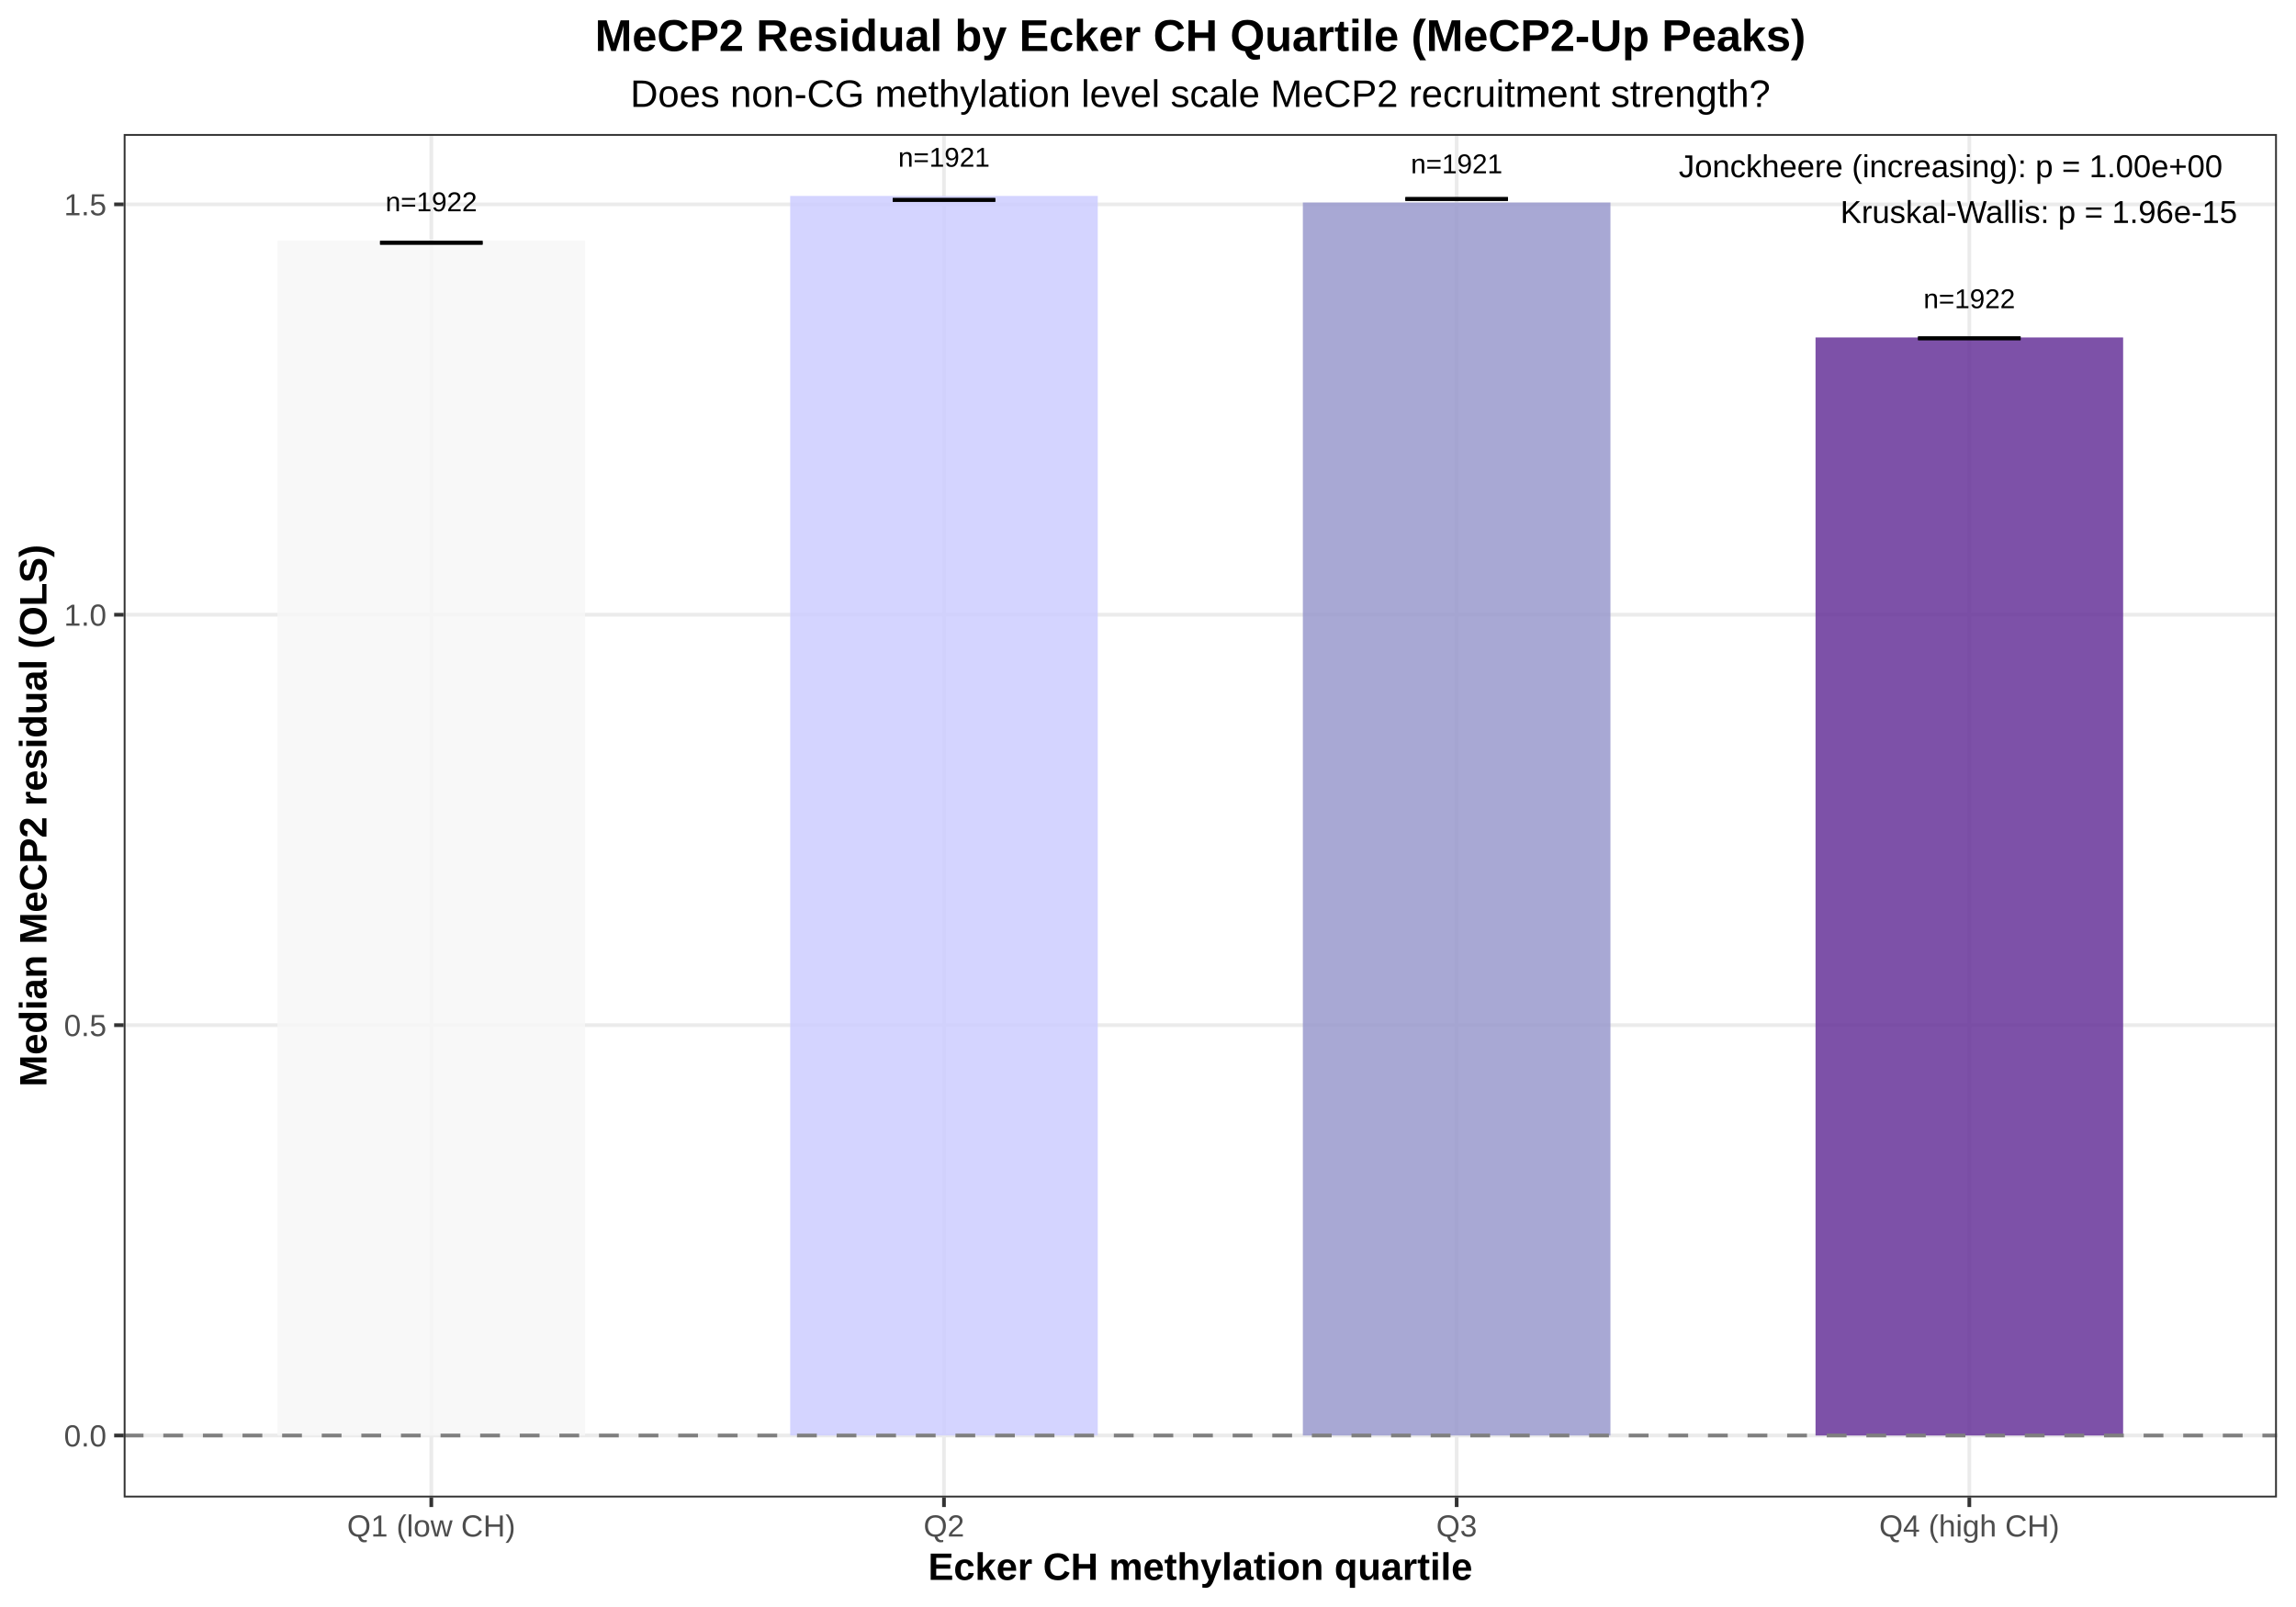
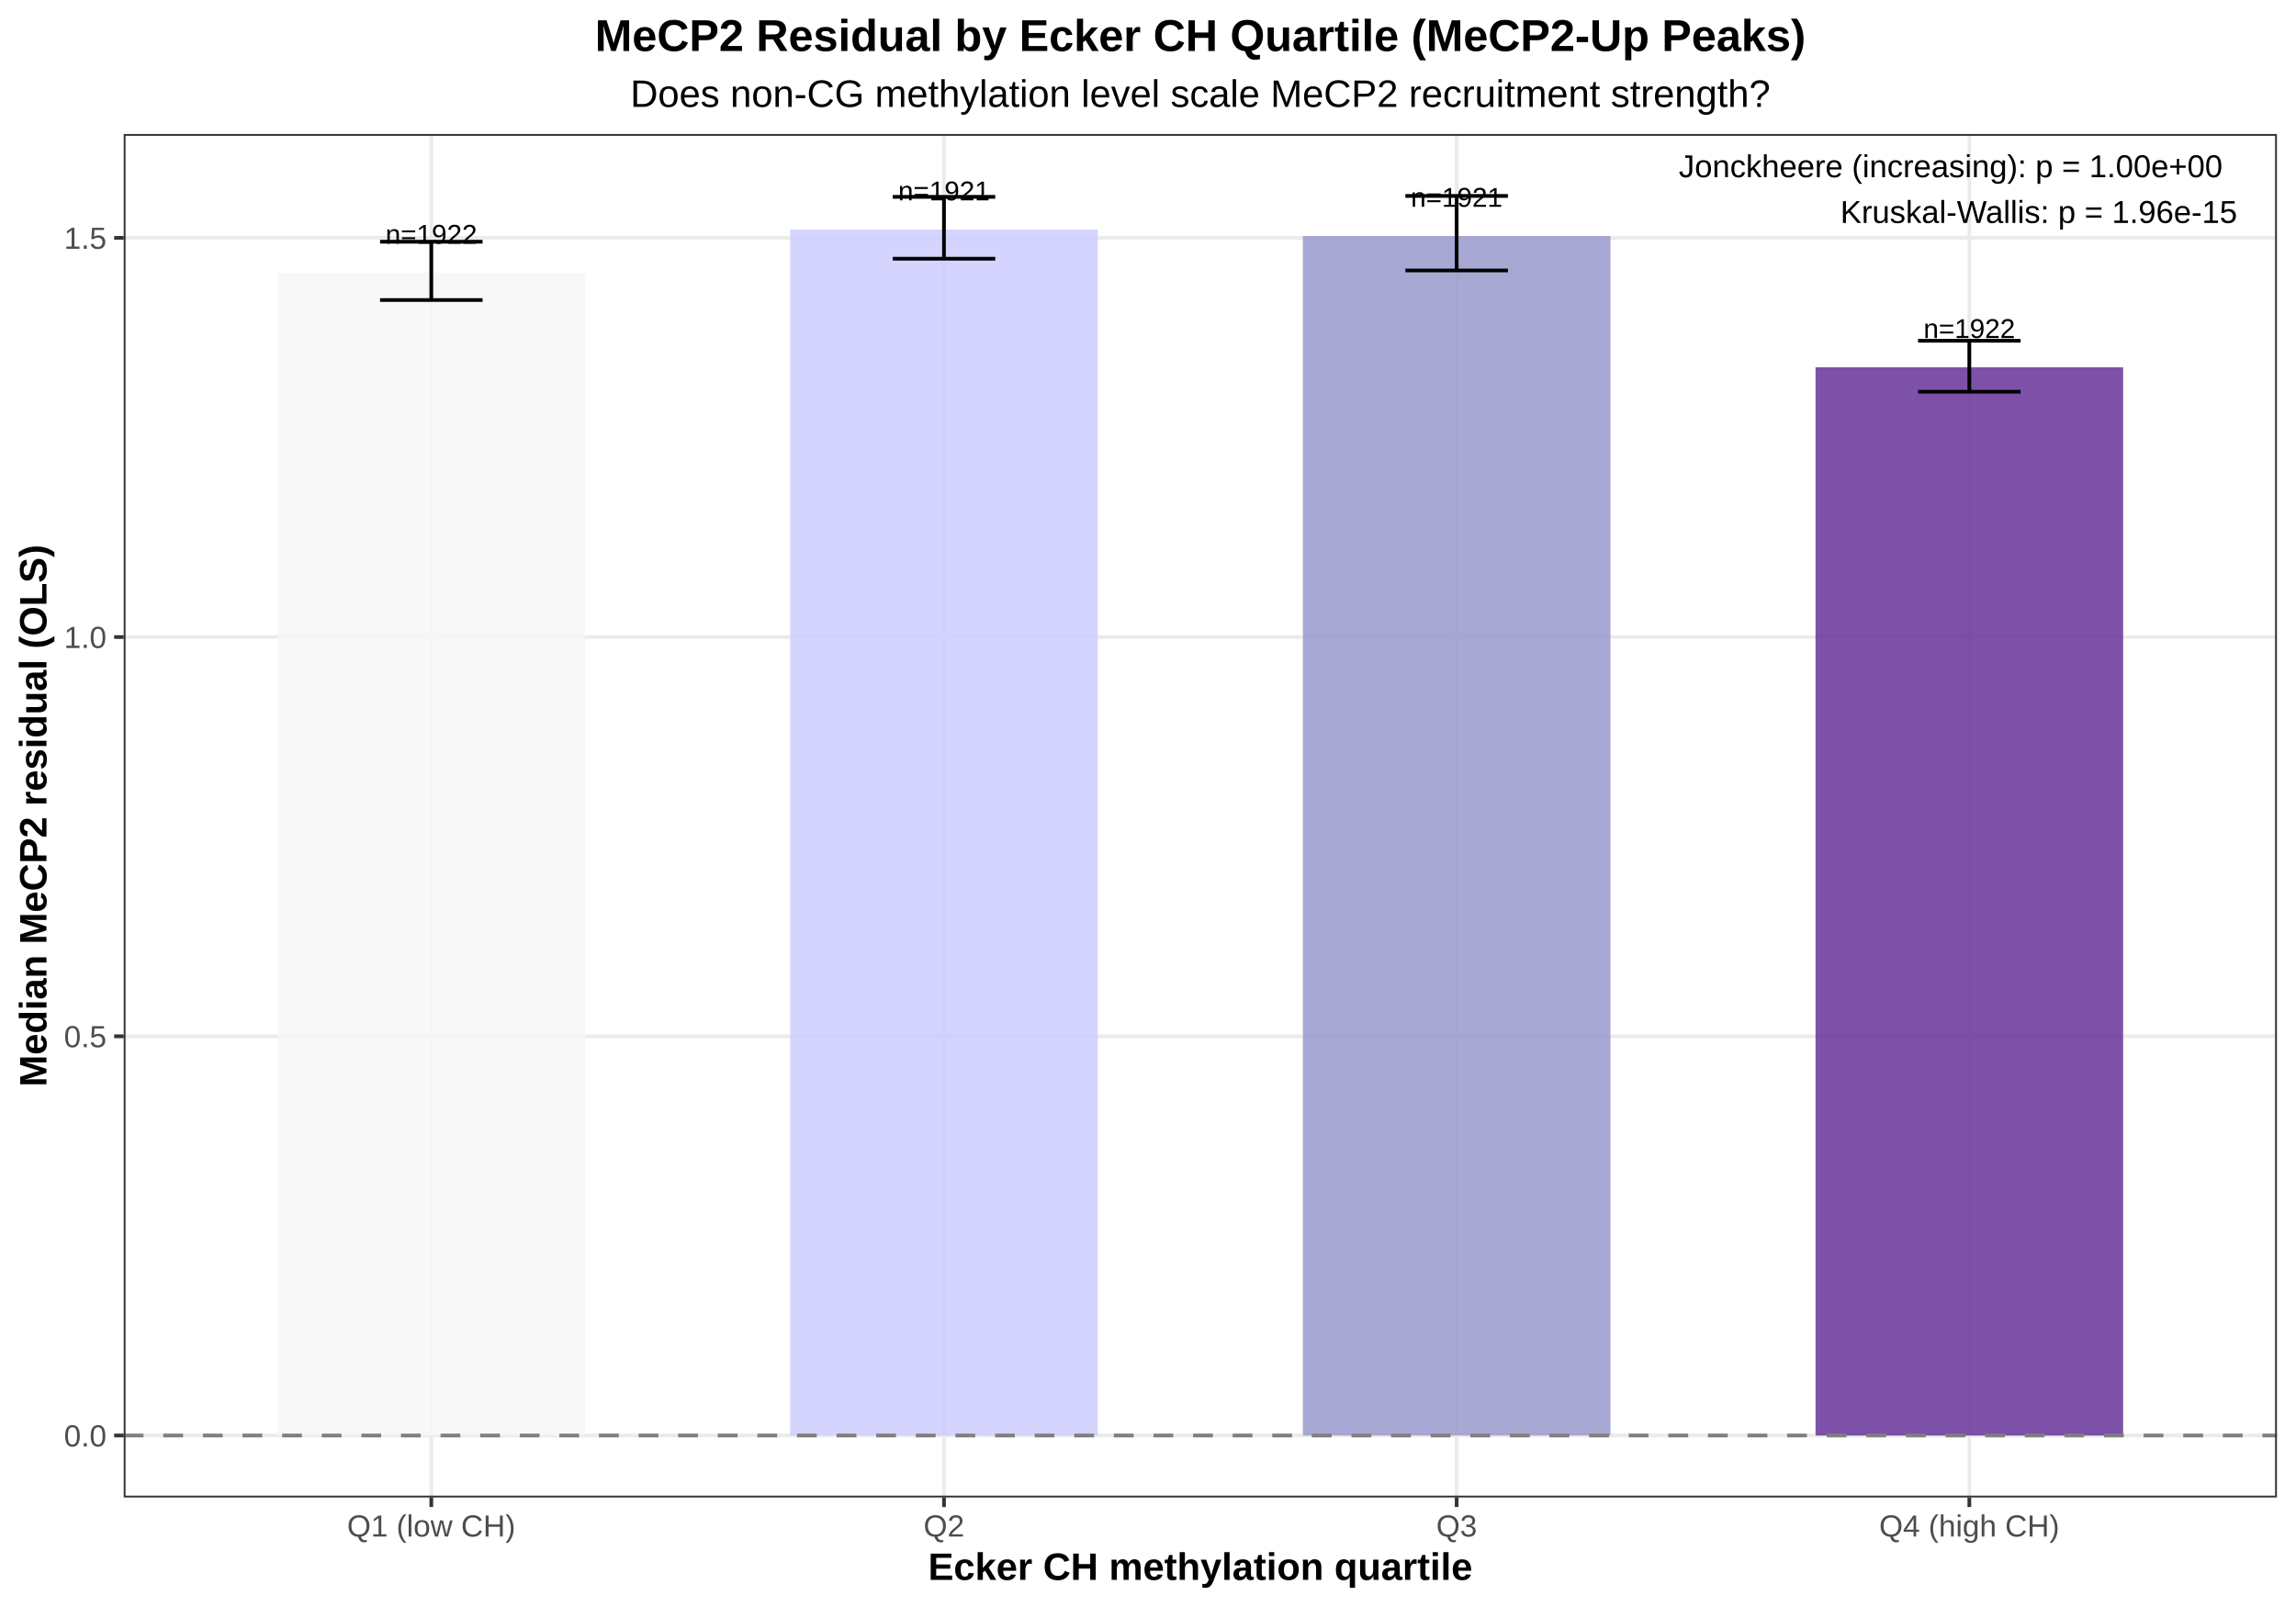
<svg xmlns="http://www.w3.org/2000/svg" width="720.00pt" height="504.00pt" viewBox="0 0 720.00 504.00">
  <g class="svglite">
    <defs>
      <style type="text/css">
    .svglite line, .svglite polyline, .svglite polygon, .svglite path, .svglite rect, .svglite circle {
      fill: none;
      stroke: #000000;
      stroke-linecap: round;
      stroke-linejoin: round;
      stroke-miterlimit: 10.00;
    }
    .svglite text {
      white-space: pre;
    }
    .svglite g.glyphgroup path {
      fill: inherit;
      stroke: none;
    }
  </style>
    </defs>
    <rect width="100%" height="100%" style="stroke: none; fill: #FFFFFF;" />
    <defs>
      <clipPath id="cpMC4wMHw3MjAuMDB8MC4wMHw1MDQuMDA=">
        <rect x="0.00" y="0.00" width="720.00" height="504.00" />
      </clipPath>
    </defs>
    <g clip-path="url(#cpMC4wMHw3MjAuMDB8MC4wMHw1MDQuMDA=)">
      <rect x="-0" y="-0" width="720.00" height="504.00" style="stroke-width: 1.16; stroke: #FFFFFF; fill: #FFFFFF;" />
    </g>
    <defs>
      <clipPath id="cpMzguNzl8NzE0LjAyfDQyLjAyfDQ2OS42NQ==">
        <rect x="38.79" y="42.02" width="675.23" height="427.64" />
      </clipPath>
    </defs>
    <g clip-path="url(#cpMzguNzl8NzE0LjAyfDQyLjAyfDQ2OS42NQ==)">
      <rect x="38.79" y="42.02" width="675.23" height="427.64" style="stroke-width: 1.16; stroke: none; fill: #FFFFFF;" />
      <polyline points="38.79,450.21 714.02,450.21 " style="stroke-width: 1.16; stroke: #EBEBEB; stroke-linecap: butt;" />
-       <polyline points="38.79,321.51 714.02,321.51 " style="stroke-width: 1.16; stroke: #EBEBEB; stroke-linecap: butt;" />
-       <polyline points="38.79,192.80 714.02,192.80 " style="stroke-width: 1.16; stroke: #EBEBEB; stroke-linecap: butt;" />
-       <polyline points="38.79,64.09 714.02,64.09 " style="stroke-width: 1.16; stroke: #EBEBEB; stroke-linecap: butt;" />
+       <polyline points="38.79,325.01 714.02,325.01 " style="stroke-width: 1.16; stroke: #EBEBEB; stroke-linecap: butt;" />
+       <polyline points="38.79,199.80 714.02,199.80 " style="stroke-width: 1.16; stroke: #EBEBEB; stroke-linecap: butt;" />
+       <polyline points="38.79,74.59 714.02,74.59 " style="stroke-width: 1.16; stroke: #EBEBEB; stroke-linecap: butt;" />
      <polyline points="135.25,469.65 135.25,42.02 " style="stroke-width: 1.16; stroke: #EBEBEB; stroke-linecap: butt;" />
      <polyline points="296.02,469.65 296.02,42.02 " style="stroke-width: 1.16; stroke: #EBEBEB; stroke-linecap: butt;" />
      <polyline points="456.79,469.65 456.79,42.02 " style="stroke-width: 1.16; stroke: #EBEBEB; stroke-linecap: butt;" />
      <polyline points="617.56,469.65 617.56,42.02 " style="stroke-width: 1.16; stroke: #EBEBEB; stroke-linecap: butt;" />
-       <rect x="87.02" y="75.43" width="96.46" height="374.78" style="stroke-width: 1.16; stroke: none; stroke-linecap: butt; stroke-linejoin: miter; fill: #F7F7F7; fill-opacity: 0.85;" />
-       <rect x="247.79" y="61.45" width="96.46" height="388.76" style="stroke-width: 1.16; stroke: none; stroke-linecap: butt; stroke-linejoin: miter; fill: #CCCCFF; fill-opacity: 0.85;" />
-       <rect x="408.56" y="63.52" width="96.46" height="386.69" style="stroke-width: 1.16; stroke: none; stroke-linecap: butt; stroke-linejoin: miter; fill: #9999CC; fill-opacity: 0.85;" />
-       <rect x="569.33" y="105.83" width="96.46" height="344.39" style="stroke-width: 1.16; stroke: none; stroke-linecap: butt; stroke-linejoin: miter; fill: #663399; fill-opacity: 0.85;" />
-       <polyline points="119.18,76.14 151.33,76.14 " style="stroke-width: 1.16; stroke-linecap: butt;" />
-       <polyline points="135.25,76.14 135.25,76.14 " style="stroke-width: 1.16; stroke-linecap: butt;" />
-       <polyline points="119.18,76.14 151.33,76.14 " style="stroke-width: 1.16; stroke-linecap: butt;" />
-       <polyline points="279.95,62.70 312.10,62.70 " style="stroke-width: 1.16; stroke-linecap: butt;" />
-       <polyline points="296.02,62.70 296.02,62.70 " style="stroke-width: 1.16; stroke-linecap: butt;" />
-       <polyline points="279.95,62.70 312.10,62.70 " style="stroke-width: 1.16; stroke-linecap: butt;" />
-       <polyline points="440.71,62.41 472.87,62.41 " style="stroke-width: 1.16; stroke-linecap: butt;" />
-       <polyline points="456.79,62.41 456.79,62.41 " style="stroke-width: 1.16; stroke-linecap: butt;" />
-       <polyline points="440.71,62.41 472.87,62.41 " style="stroke-width: 1.16; stroke-linecap: butt;" />
-       <polyline points="601.48,106.10 633.64,106.10 " style="stroke-width: 1.16; stroke-linecap: butt;" />
-       <polyline points="617.56,106.10 617.56,106.10 " style="stroke-width: 1.16; stroke-linecap: butt;" />
-       <polyline points="601.48,106.10 633.64,106.10 " style="stroke-width: 1.16; stroke-linecap: butt;" />
+       <rect x="87.02" y="85.62" width="96.46" height="364.59" style="stroke-width: 1.16; stroke: none; stroke-linecap: butt; stroke-linejoin: miter; fill: #F7F7F7; fill-opacity: 0.85;" />
+       <rect x="247.79" y="72.02" width="96.46" height="378.19" style="stroke-width: 1.16; stroke: none; stroke-linecap: butt; stroke-linejoin: miter; fill: #CCCCFF; fill-opacity: 0.85;" />
+       <rect x="408.56" y="74.03" width="96.46" height="376.18" style="stroke-width: 1.16; stroke: none; stroke-linecap: butt; stroke-linejoin: miter; fill: #9999CC; fill-opacity: 0.85;" />
+       <rect x="569.33" y="115.19" width="96.46" height="335.03" style="stroke-width: 1.16; stroke: none; stroke-linecap: butt; stroke-linejoin: miter; fill: #663399; fill-opacity: 0.85;" />
+       <polyline points="119.18,75.81 151.33,75.81 " style="stroke-width: 1.16; stroke-linecap: butt;" />
+       <polyline points="135.25,75.81 135.25,94.10 " style="stroke-width: 1.16; stroke-linecap: butt;" />
+       <polyline points="119.18,94.10 151.33,94.10 " style="stroke-width: 1.16; stroke-linecap: butt;" />
+       <polyline points="279.95,61.74 312.10,61.74 " style="stroke-width: 1.16; stroke-linecap: butt;" />
+       <polyline points="296.02,61.74 296.02,81.14 " style="stroke-width: 1.16; stroke-linecap: butt;" />
+       <polyline points="279.95,81.14 312.10,81.14 " style="stroke-width: 1.16; stroke-linecap: butt;" />
+       <polyline points="440.71,61.45 472.87,61.45 " style="stroke-width: 1.16; stroke-linecap: butt;" />
+       <polyline points="456.79,61.45 456.79,84.82 " style="stroke-width: 1.16; stroke-linecap: butt;" />
+       <polyline points="440.71,84.82 472.87,84.82 " style="stroke-width: 1.16; stroke-linecap: butt;" />
+       <polyline points="601.48,106.87 633.64,106.87 " style="stroke-width: 1.16; stroke-linecap: butt;" />
+       <polyline points="617.56,106.87 617.56,122.86 " style="stroke-width: 1.16; stroke-linecap: butt;" />
+       <polyline points="601.48,122.86 633.64,122.86 " style="stroke-width: 1.16; stroke-linecap: butt;" />
      <line x1="38.79" y1="450.21" x2="714.02" y2="450.21" style="stroke-width: 1.16; stroke: #7F7F7F; stroke-dasharray: 6.21,6.21; stroke-linecap: butt;" />
-       <text x="135.25" y="66.26" text-anchor="middle" style="font-size: 8.54px; font-family: &quot;Arial&quot;;" textLength="28.73px" lengthAdjust="spacingAndGlyphs">n=1922</text>
-       <text x="296.02" y="52.29" text-anchor="middle" style="font-size: 8.54px; font-family: &quot;Arial&quot;;" textLength="28.73px" lengthAdjust="spacingAndGlyphs">n=1921</text>
-       <text x="456.79" y="54.35" text-anchor="middle" style="font-size: 8.54px; font-family: &quot;Arial&quot;;" textLength="28.73px" lengthAdjust="spacingAndGlyphs">n=1921</text>
-       <text x="617.56" y="96.66" text-anchor="middle" style="font-size: 8.54px; font-family: &quot;Arial&quot;;" textLength="28.73px" lengthAdjust="spacingAndGlyphs">n=1922</text>
+       <text x="135.25" y="76.45" text-anchor="middle" style="font-size: 8.54px; font-family: &quot;Arial&quot;;" textLength="28.73px" lengthAdjust="spacingAndGlyphs">n=1922</text>
+       <text x="296.02" y="62.85" text-anchor="middle" style="font-size: 8.54px; font-family: &quot;Arial&quot;;" textLength="28.73px" lengthAdjust="spacingAndGlyphs">n=1921</text>
+       <text x="456.79" y="64.86" text-anchor="middle" style="font-size: 8.54px; font-family: &quot;Arial&quot;;" textLength="28.73px" lengthAdjust="spacingAndGlyphs">n=1921</text>
+       <text x="617.56" y="106.02" text-anchor="middle" style="font-size: 8.54px; font-family: &quot;Arial&quot;;" textLength="28.73px" lengthAdjust="spacingAndGlyphs">n=1922</text>
      <text x="696.98" y="55.59" text-anchor="end" style="font-size: 9.96px; font-family: &quot;Arial&quot;;" textLength="170.39px" lengthAdjust="spacingAndGlyphs">Jonckheere (increasing): p = 1.00e+00</text>
      <text x="701.58" y="69.93" text-anchor="end" style="font-size: 9.96px; font-family: &quot;Arial&quot;;" textLength="124.38px" lengthAdjust="spacingAndGlyphs">Kruskal-Wallis: p = 1.96e-15</text>
      <rect x="38.79" y="42.02" width="675.23" height="427.64" style="stroke-width: 1.16; stroke: #333333;" />
    </g>
    <g clip-path="url(#cpMC4wMHw3MjAuMDB8MC4wMHw1MDQuMDA=)">
      <text x="33.41" y="453.65" text-anchor="end" style="font-size: 9.60px;fill: #4D4D4D; font-family: &quot;Arial&quot;;" textLength="13.33px" lengthAdjust="spacingAndGlyphs">0.0</text>
-       <text x="33.41" y="324.94" text-anchor="end" style="font-size: 9.60px;fill: #4D4D4D; font-family: &quot;Arial&quot;;" textLength="13.33px" lengthAdjust="spacingAndGlyphs">0.5</text>
-       <text x="33.41" y="196.24" text-anchor="end" style="font-size: 9.60px;fill: #4D4D4D; font-family: &quot;Arial&quot;;" textLength="13.33px" lengthAdjust="spacingAndGlyphs">1.0</text>
-       <text x="33.41" y="67.53" text-anchor="end" style="font-size: 9.60px;fill: #4D4D4D; font-family: &quot;Arial&quot;;" textLength="13.33px" lengthAdjust="spacingAndGlyphs">1.5</text>
+       <text x="33.41" y="328.44" text-anchor="end" style="font-size: 9.60px;fill: #4D4D4D; font-family: &quot;Arial&quot;;" textLength="13.33px" lengthAdjust="spacingAndGlyphs">0.5</text>
+       <text x="33.41" y="203.23" text-anchor="end" style="font-size: 9.60px;fill: #4D4D4D; font-family: &quot;Arial&quot;;" textLength="13.33px" lengthAdjust="spacingAndGlyphs">1.0</text>
+       <text x="33.41" y="78.03" text-anchor="end" style="font-size: 9.60px;fill: #4D4D4D; font-family: &quot;Arial&quot;;" textLength="13.33px" lengthAdjust="spacingAndGlyphs">1.5</text>
      <polyline points="35.80,450.21 38.79,450.21 " style="stroke-width: 1.16; stroke: #333333; stroke-linecap: butt;" />
-       <polyline points="35.80,321.51 38.79,321.51 " style="stroke-width: 1.16; stroke: #333333; stroke-linecap: butt;" />
-       <polyline points="35.80,192.80 38.79,192.80 " style="stroke-width: 1.16; stroke: #333333; stroke-linecap: butt;" />
-       <polyline points="35.80,64.09 38.79,64.09 " style="stroke-width: 1.16; stroke: #333333; stroke-linecap: butt;" />
+       <polyline points="35.80,325.01 38.79,325.01 " style="stroke-width: 1.16; stroke: #333333; stroke-linecap: butt;" />
+       <polyline points="35.80,199.80 38.79,199.80 " style="stroke-width: 1.16; stroke: #333333; stroke-linecap: butt;" />
+       <polyline points="35.80,74.59 38.79,74.59 " style="stroke-width: 1.16; stroke: #333333; stroke-linecap: butt;" />
      <polyline points="135.25,472.64 135.25,469.65 " style="stroke-width: 1.16; stroke: #333333; stroke-linecap: butt;" />
      <polyline points="296.02,472.64 296.02,469.65 " style="stroke-width: 1.16; stroke: #333333; stroke-linecap: butt;" />
      <polyline points="456.79,472.64 456.79,469.65 " style="stroke-width: 1.16; stroke: #333333; stroke-linecap: butt;" />
      <polyline points="617.56,472.64 617.56,469.65 " style="stroke-width: 1.16; stroke: #333333; stroke-linecap: butt;" />
      <text x="135.25" y="481.90" text-anchor="middle" style="font-size: 9.60px;fill: #4D4D4D; font-family: &quot;Arial&quot;;" textLength="52.73px" lengthAdjust="spacingAndGlyphs">Q1 (low CH)</text>
      <text x="296.02" y="481.90" text-anchor="middle" style="font-size: 9.60px;fill: #4D4D4D; font-family: &quot;Arial&quot;;" textLength="12.80px" lengthAdjust="spacingAndGlyphs">Q2</text>
      <text x="456.79" y="481.90" text-anchor="middle" style="font-size: 9.60px;fill: #4D4D4D; font-family: &quot;Arial&quot;;" textLength="12.80px" lengthAdjust="spacingAndGlyphs">Q3</text>
      <text x="617.56" y="481.90" text-anchor="middle" style="font-size: 9.60px;fill: #4D4D4D; font-family: &quot;Arial&quot;;" textLength="56.47px" lengthAdjust="spacingAndGlyphs">Q4 (high CH)</text>
      <text x="376.41" y="495.50" text-anchor="middle" style="font-size: 12.00px; font-weight: bold; font-family: &quot;Arial&quot;;" textLength="170.67px" lengthAdjust="spacingAndGlyphs">Ecker CH methylation quartile</text>
      <text transform="translate(14.57,255.83) rotate(-90)" text-anchor="middle" style="font-size: 12.00px; font-weight: bold; font-family: &quot;Arial&quot;;" textLength="169.98px" lengthAdjust="spacingAndGlyphs">Median MeCP2 residual (OLS)</text>
      <text x="376.41" y="33.52" text-anchor="middle" style="font-size: 12.00px; font-family: &quot;Arial&quot;;" textLength="357.44px" lengthAdjust="spacingAndGlyphs">Does non-CG methylation level scale MeCP2 recruitment strength?</text>
      <text x="376.41" y="16.00" text-anchor="middle" style="font-size: 14.00px; font-weight: bold; font-family: &quot;Arial&quot;;" textLength="379.58px" lengthAdjust="spacingAndGlyphs">MeCP2 Residual by Ecker CH Quartile (MeCP2-Up Peaks)</text>
    </g>
  </g>
</svg>
